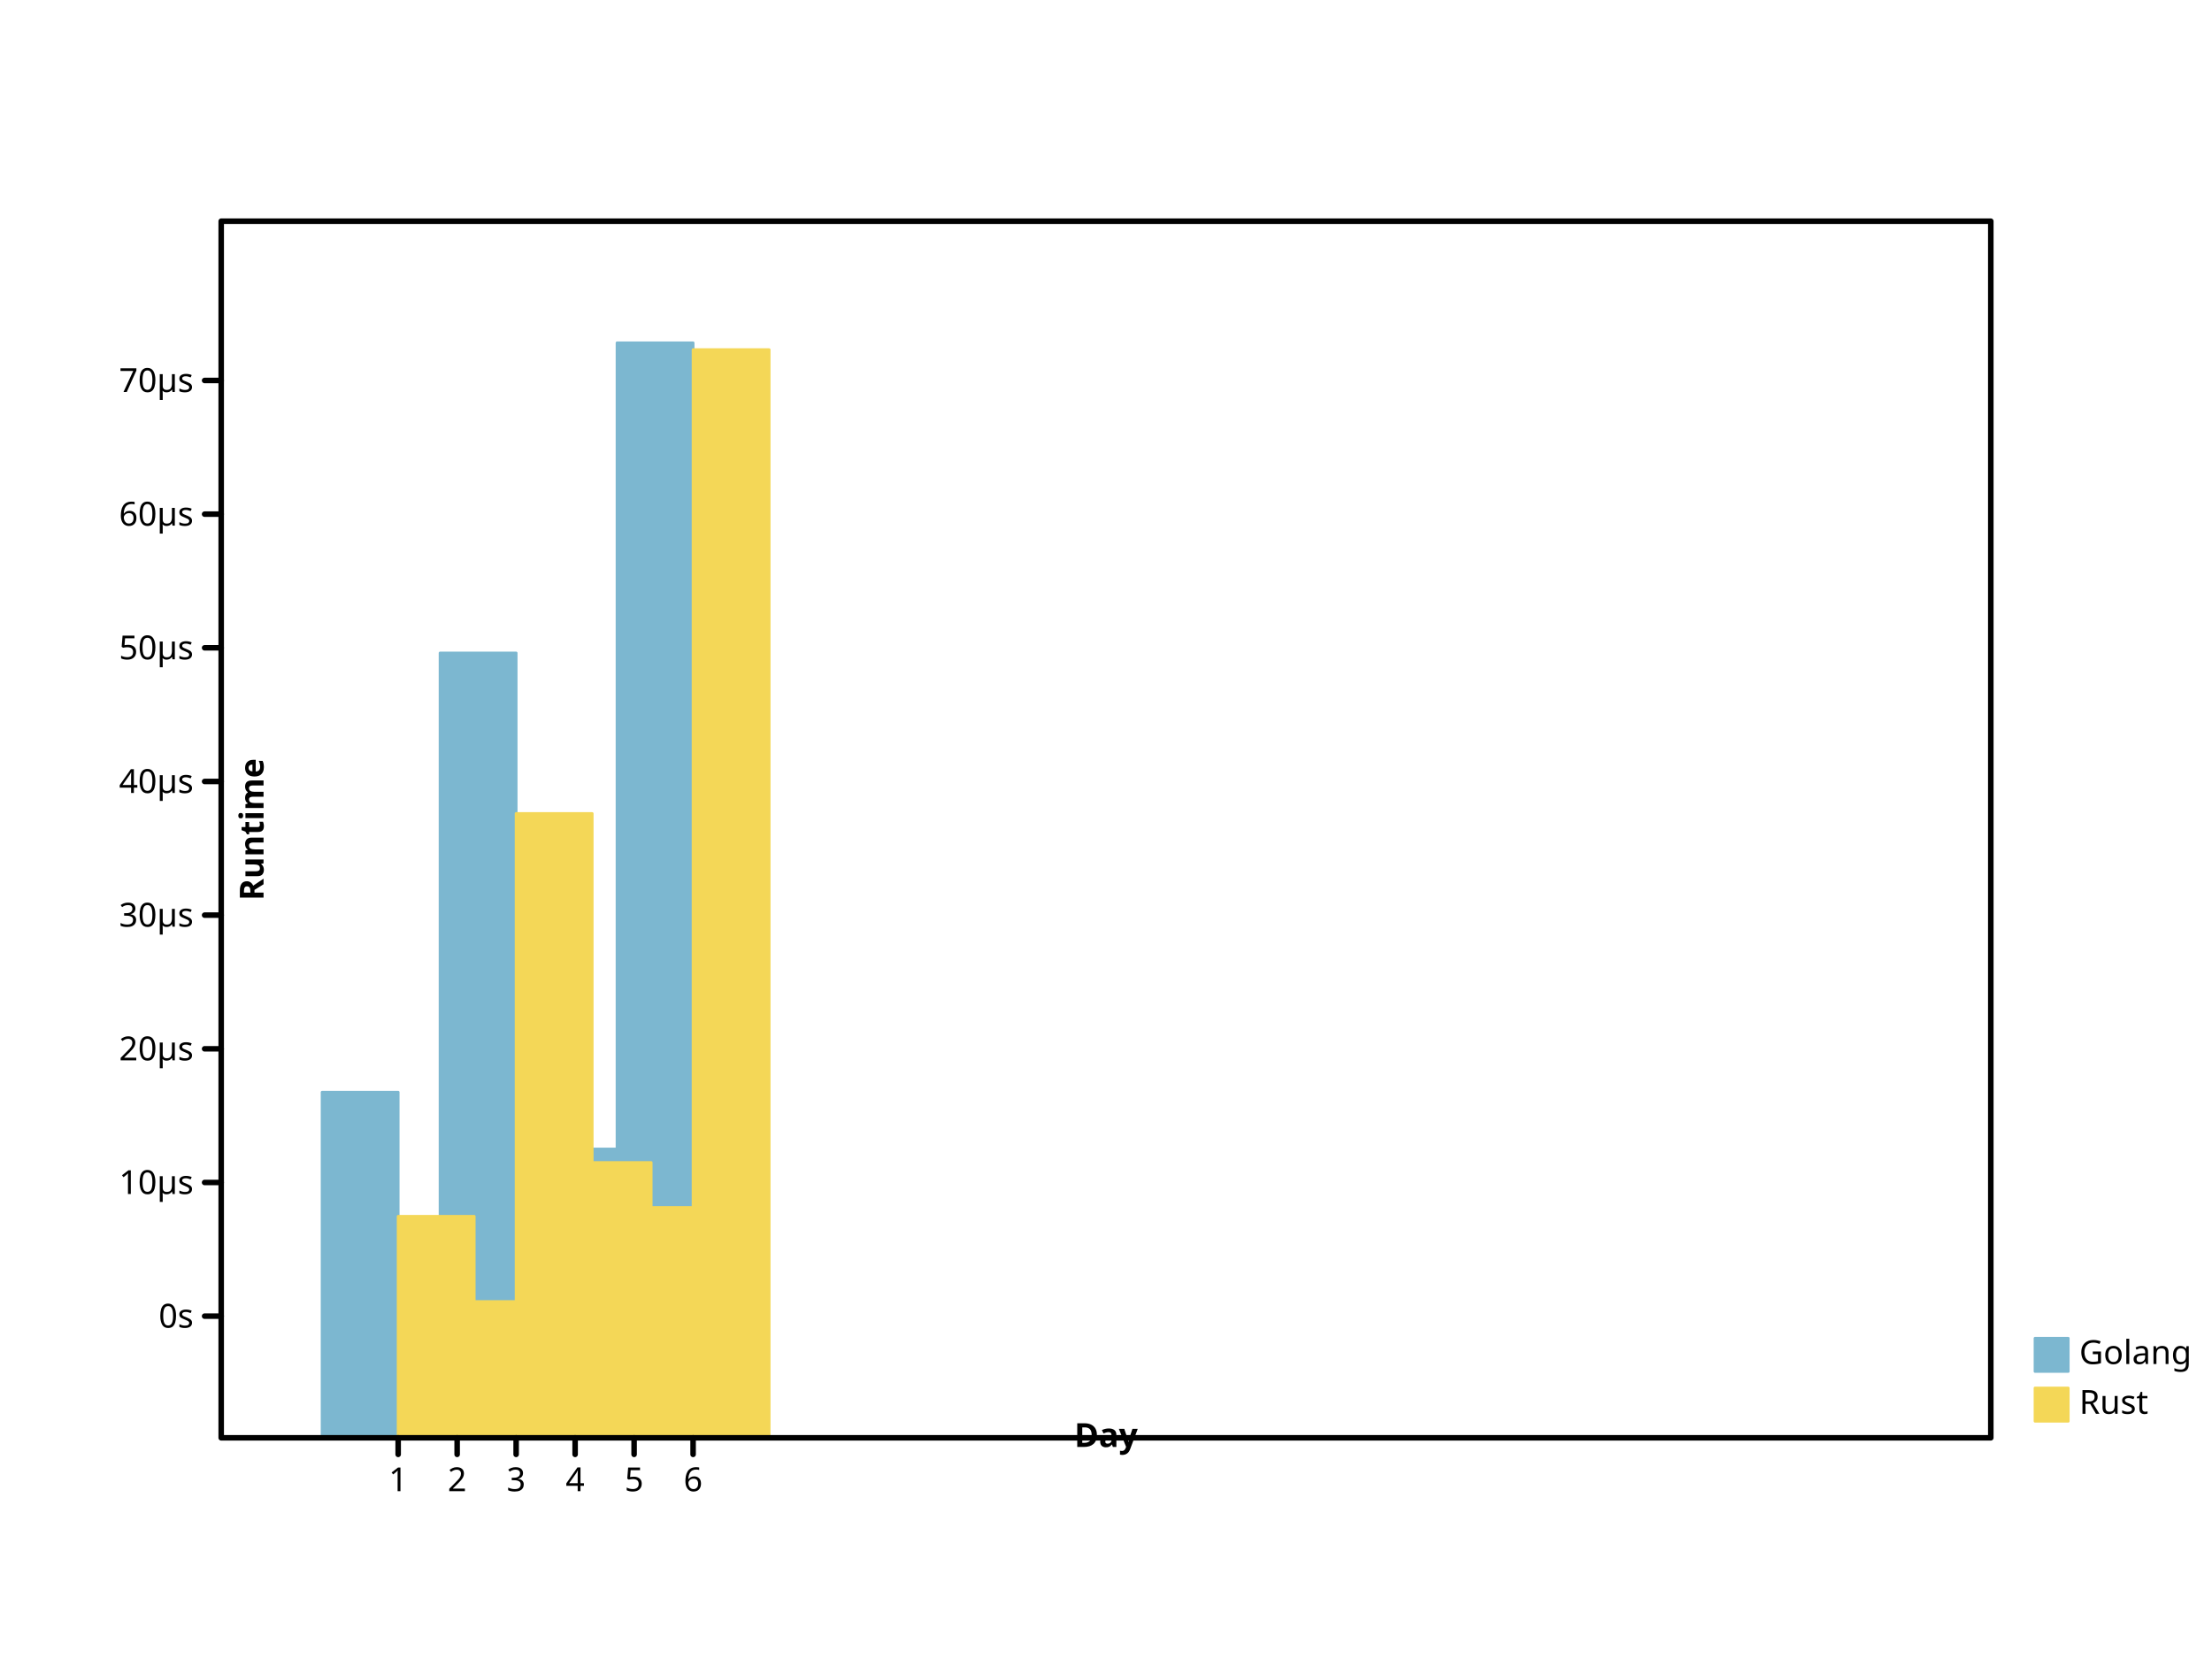
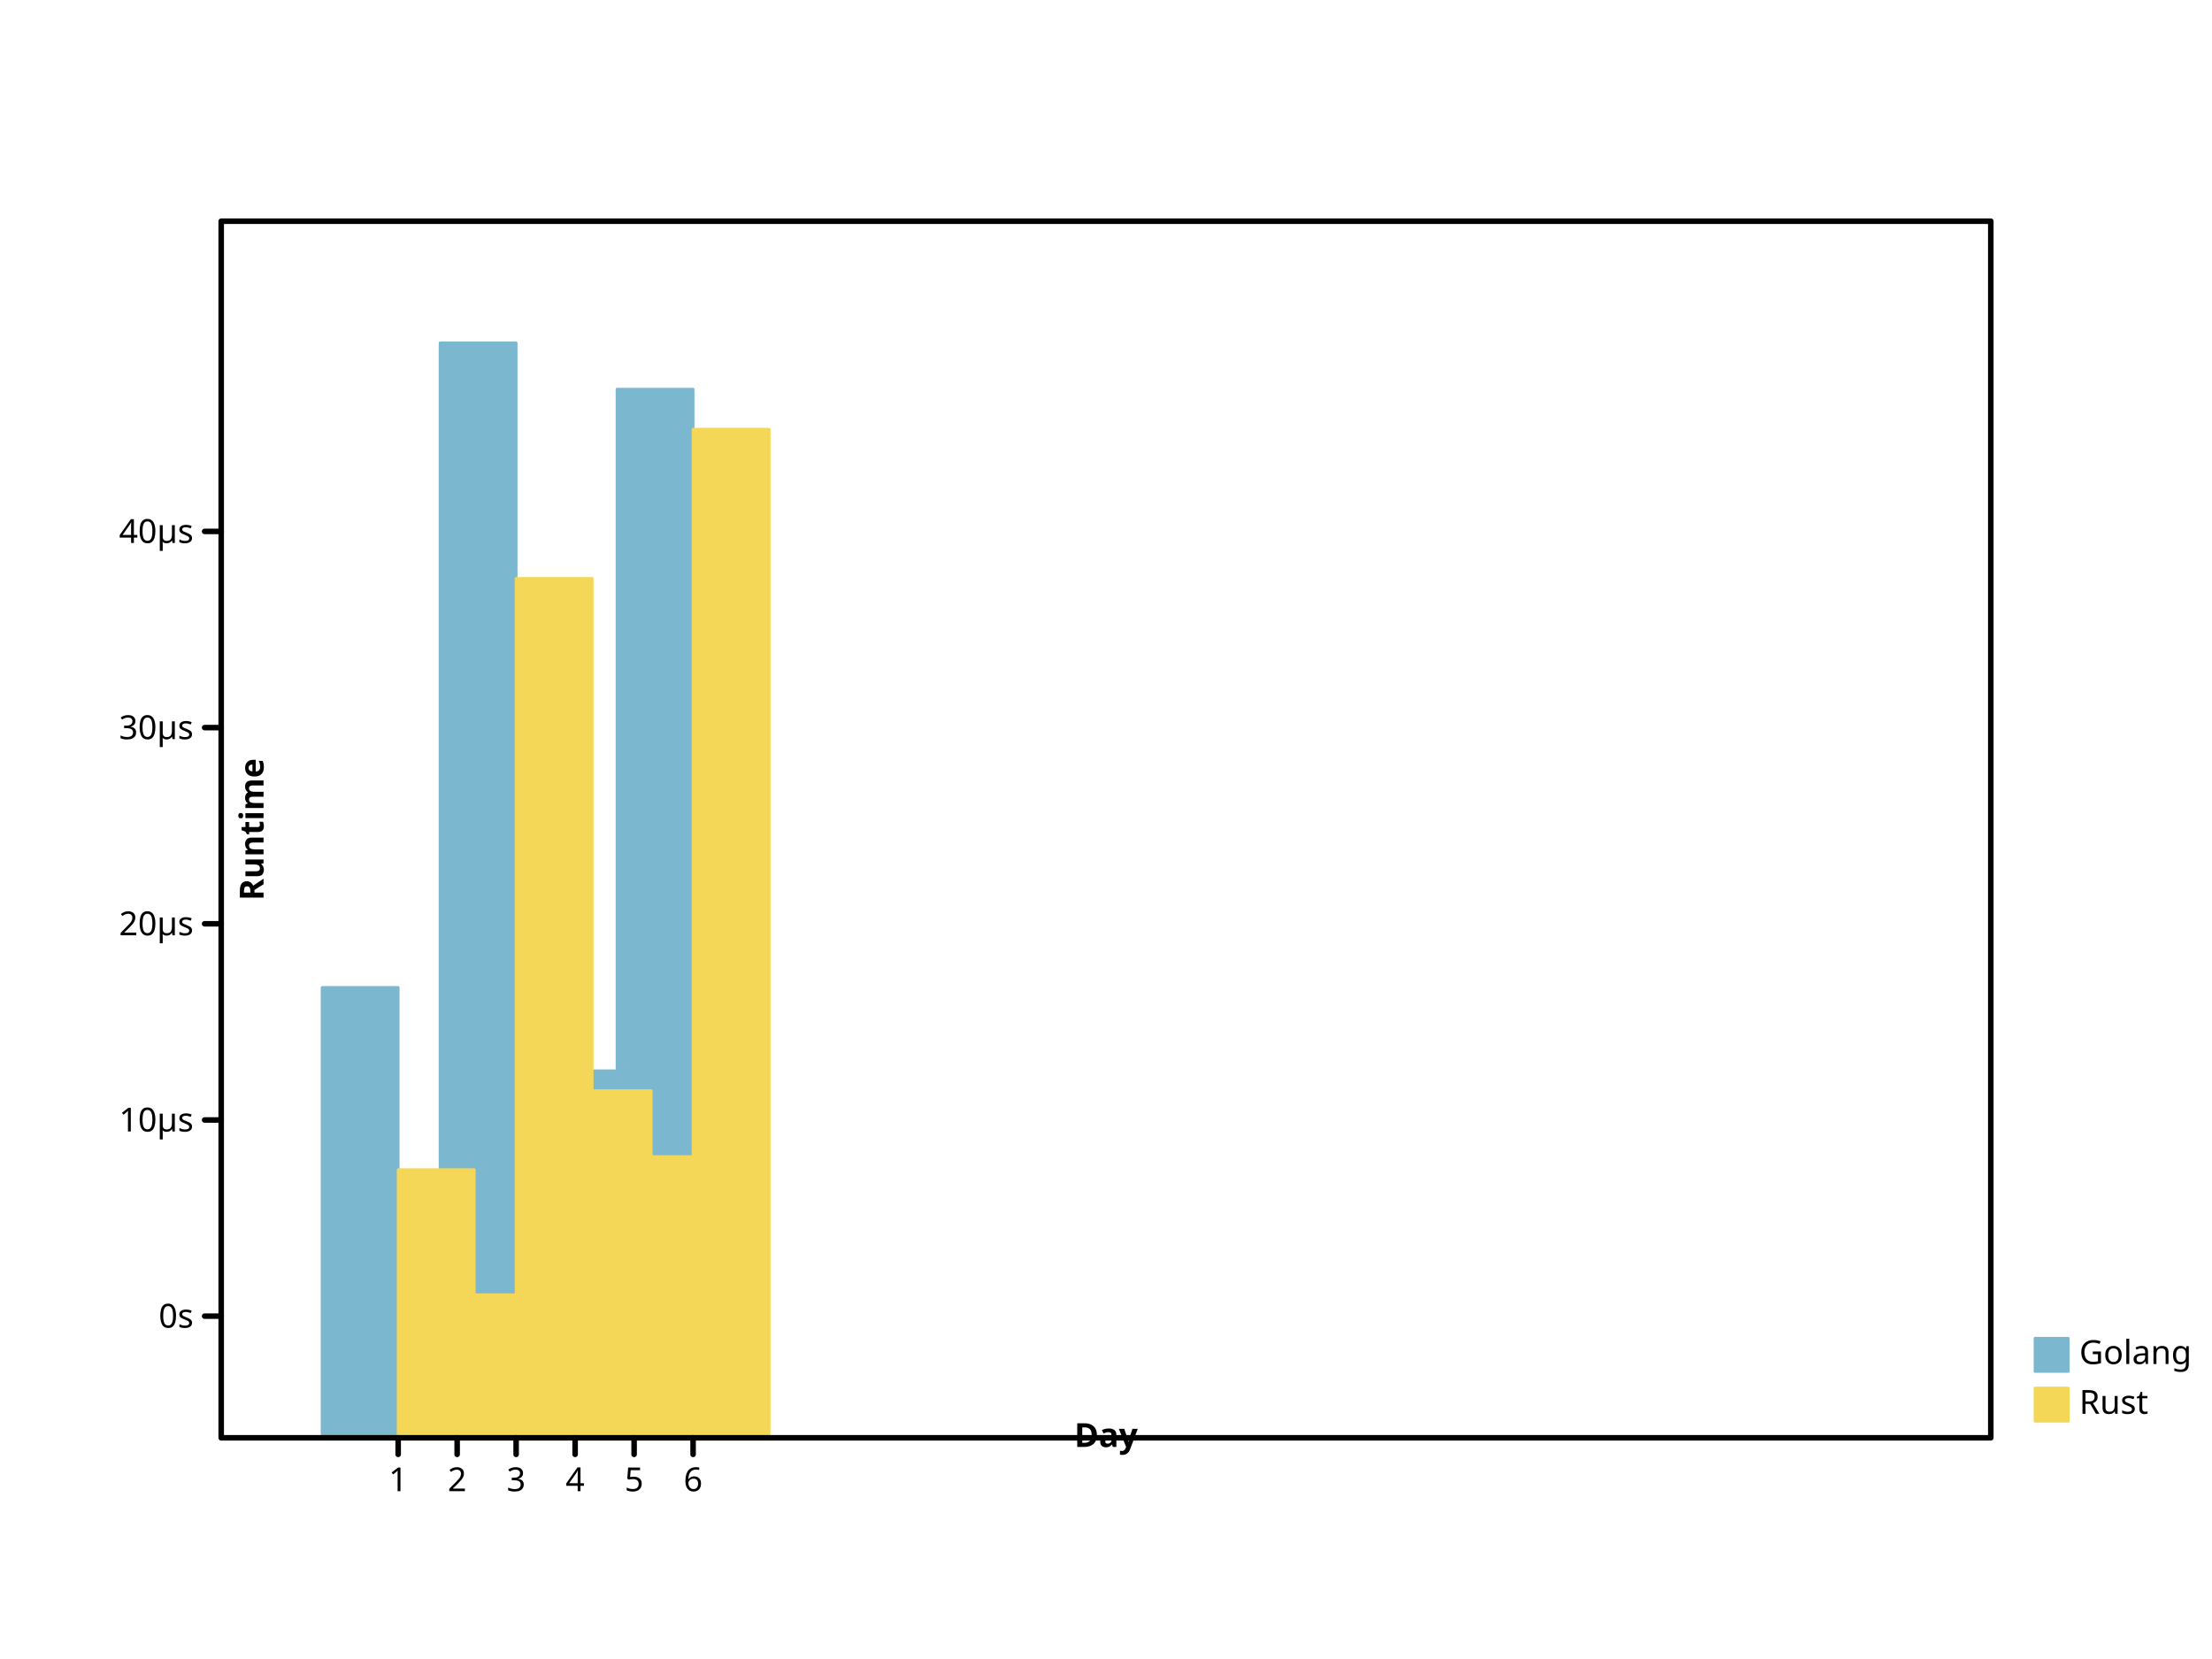
- <svg xmlns="http://www.w3.org/2000/svg" preserveAspectRatio="xMidYMid meet" width="800" height="600" viewbox="0 0 800 600">
+ <svg xmlns="http://www.w3.org/2000/svg" width="800" height="600" viewbox="0 0 800 600" preserveAspectRatio="xMidYMid meet">
  <defs>
-     <marker refX="5" refY="5" markerUnits="userSpaceOnUse" markerWidth="2%" markerHeight="2%" id="circle" viewBox="0 0 10 10 ">
+     <marker markerUnits="userSpaceOnUse" markerWidth="2%" markerHeight="2%" id="circle" viewBox="0 0 10 10 " refX="5" refY="5">
      <circle cx="5" cy="5" r="3" fill="none" stroke="black" />
    </marker>
    <marker markerWidth="2%" markerHeight="2%" id="filled-circle" viewBox="0 0 10 10 " refX="5" refY="5" markerUnits="userSpaceOnUse">
-       <circle cx="5" cy="5" r="3" fill="black" stroke="none" />
+       <circle cy="5" r="3" fill="black" stroke="none" cx="5" />
    </marker>
    <marker refY="5" markerUnits="userSpaceOnUse" markerWidth="2%" markerHeight="2%" id="square" viewBox="0 0 10 10 " refX="5">
-       <rect x="2" y="2" width="6" height="6" fill="none" stroke="black" />
+       <rect height="6" fill="none" stroke="black" x="2" y="2" width="6" />
    </marker>
-     <marker id="filled-square" viewBox="0 0 10 10 " refX="5" refY="5" markerUnits="userSpaceOnUse" markerWidth="2%" markerHeight="2%">
-       <rect width="6" height="6" fill="black" stroke="none" x="2" y="2" />
+     <marker markerHeight="2%" id="filled-square" viewBox="0 0 10 10 " refX="5" refY="5" markerUnits="userSpaceOnUse" markerWidth="2%">
+       <rect height="6" fill="black" stroke="none" x="2" y="2" width="6" />
    </marker>
  </defs>
-   <g stroke-width="1px" stroke-linecap="round" stroke-linejoin="round" transform="translate(80 520 )scale(1 -1 )" fill="hsl(198, 47%, 65%)" stroke="hsl(198, 47%, 65%)">
-     <rect x="3.650000e+01" y="0" width="2.750000e+01" height="1.249879e+02" vector-effect="non-scaling-stroke" />
-     <rect height="6.574439e+01" vector-effect="non-scaling-stroke" x="5.783333e+01" y="0" width="2.750000e+01" />
-     <rect width="2.750000e+01" height="2.838361e+02" vector-effect="non-scaling-stroke" x="7.916667e+01" y="0" />
-     <rect vector-effect="non-scaling-stroke" x="1.005000e+02" y="0" width="2.750000e+01" height="1.414582e+02" />
-     <rect width="2.750000e+01" height="1.044473e+02" vector-effect="non-scaling-stroke" x="1.218333e+02" y="0" />
-     <rect height="396" vector-effect="non-scaling-stroke" x="1.431667e+02" y="0" width="2.750000e+01" />
+   <g stroke-linejoin="round" transform="translate(80 520 )scale(1 -1 )" fill="hsl(198, 47%, 65%)" stroke="hsl(198, 47%, 65%)" stroke-width="1px" stroke-linecap="round">
+     <rect vector-effect="non-scaling-stroke" x="3.650000e+01" y="0" width="2.750000e+01" height="1.628635e+02" />
+     <rect width="2.750000e+01" height="7.591357e+01" vector-effect="non-scaling-stroke" x="5.783333e+01" y="0" />
+     <rect width="2.750000e+01" height="396" vector-effect="non-scaling-stroke" x="7.916667e+01" y="0" />
+     <rect width="2.750000e+01" height="1.870364e+02" vector-effect="non-scaling-stroke" x="1.005000e+02" y="0" />
+     <rect height="1.327166e+02" vector-effect="non-scaling-stroke" x="1.218333e+02" y="0" width="2.750000e+01" />
+     <rect vector-effect="non-scaling-stroke" x="1.431667e+02" y="0" width="2.750000e+01" height="3.792344e+02" />
  </g>
-   <g fill="hsl(49, 88%, 65%)" stroke="hsl(49, 88%, 65%)" stroke-width="1px" stroke-linecap="round" stroke-linejoin="round" transform="translate(80 520 )scale(1 -1 )">
-     <rect height="8.009723e+01" vector-effect="non-scaling-stroke" x="64" y="0" width="2.750000e+01" />
-     <rect x="8.533333e+01" y="0" width="2.750000e+01" height="4.926932e+01" vector-effect="non-scaling-stroke" />
-     <rect vector-effect="non-scaling-stroke" x="1.066667e+02" y="0" width="2.750000e+01" height="2.257769e+02" />
-     <rect x="128" y="0" width="2.750000e+01" height="9.955503e+01" vector-effect="non-scaling-stroke" />
-     <rect x="1.493333e+02" y="0" width="2.750000e+01" height="8.330233e+01" vector-effect="non-scaling-stroke" />
-     <rect vector-effect="non-scaling-stroke" x="1.706667e+02" y="0" width="2.750000e+01" height="3.935442e+02" />
+   <g stroke-linejoin="round" transform="translate(80 520 )scale(1 -1 )" fill="hsl(49, 88%, 65%)" stroke="hsl(49, 88%, 65%)" stroke-width="1px" stroke-linecap="round">
+     <rect width="2.750000e+01" height="9.697880e+01" vector-effect="non-scaling-stroke" x="64" y="0" />
+     <rect x="8.533333e+01" y="0" width="2.750000e+01" height="5.173361e+01" vector-effect="non-scaling-stroke" />
+     <rect y="0" width="2.750000e+01" height="3.107884e+02" vector-effect="non-scaling-stroke" x="1.066667e+02" />
+     <rect width="2.750000e+01" height="1.255364e+02" vector-effect="non-scaling-stroke" x="128" y="0" />
+     <rect vector-effect="non-scaling-stroke" x="1.493333e+02" y="0" width="2.750000e+01" height="1.016828e+02" />
+     <rect y="0" width="2.750000e+01" height="3.647605e+02" vector-effect="non-scaling-stroke" x="1.706667e+02" />
  </g>
-   <g fill="hsl(198, 47%, 65%)" stroke-linecap="round" font-weight="normal" dominant-baseline="hanging" stroke="hsl(198, 47%, 65%)" font-family="sans-serif" font-size="12px" text-anchor="start" stroke-width="1px" stroke-linejoin="round" font-style="normal">
-     <rect height="12" vector-effect="non-scaling-stroke" x="736" y="484" width="12" />
-     <g stroke="black" fill="black">
+   <g font-style="normal" stroke="hsl(198, 47%, 65%)" stroke-width="1px" stroke-linejoin="round" stroke-linecap="round" dominant-baseline="hanging" font-family="sans-serif" fill="hsl(198, 47%, 65%)" font-weight="normal" text-anchor="start" font-size="12px">
+     <rect width="12" height="12" vector-effect="non-scaling-stroke" x="736" y="484" />
+     <g fill="black" stroke="black">
      <text y="484" dominant-baseline="hanging" stroke="none" vector-effect="non-scaling-stroke" x="752">Golang</text>
    </g>
-     <g dominant-baseline="hanging" stroke="hsl(49, 88%, 65%)" font-style="normal" fill="hsl(49, 88%, 65%)" stroke-width="1px" stroke-linejoin="round" stroke-linecap="round" font-weight="normal" font-size="12px" text-anchor="start" font-family="sans-serif">
-       <rect vector-effect="non-scaling-stroke" x="736" y="502" width="12" height="12" />
+     <g stroke="hsl(49, 88%, 65%)" stroke-width="1px" stroke-linejoin="round" text-anchor="start" dominant-baseline="hanging" font-style="normal" fill="hsl(49, 88%, 65%)" font-family="sans-serif" font-size="12px" stroke-linecap="round" font-weight="normal">
+       <rect y="502" width="12" height="12" vector-effect="non-scaling-stroke" x="736" />
      <g fill="black" stroke="black">
-         <text dominant-baseline="hanging" stroke="none" vector-effect="non-scaling-stroke" x="752" y="502">Rust</text>
-         <g fill="none" stroke-width="2px" font-weight="normal" stroke-linecap="round" font-style="normal" font-family="sans-serif" stroke-linejoin="round" font-size="12px" text-anchor="start" dominant-baseline="hanging">
-           <rect vector-effect="non-scaling-stroke" x="80" y="80" width="640" height="440" />
+         <text stroke="none" vector-effect="non-scaling-stroke" x="752" y="502" dominant-baseline="hanging">Rust</text>
+         <g font-size="12px" dominant-baseline="hanging" font-style="normal" stroke-width="2px" fill="none" stroke-linejoin="round" font-family="sans-serif" stroke-linecap="round" font-weight="normal" text-anchor="start">
+           <rect width="640" height="440" vector-effect="non-scaling-stroke" x="80" y="80" />
        </g>
-         <g font-family="sans-serif" text-anchor="start" stroke-linecap="round" font-weight="normal" dominant-baseline="hanging" transform="translate(80 520 )scale(1 -1 )" stroke="black" stroke-width="2px" font-style="normal" stroke-linejoin="round" font-size="12px" fill="none">
+         <g font-family="sans-serif" transform="translate(80 520 )scale(1 -1 )" fill="none" stroke="black" stroke-width="2px" stroke-linecap="round" font-weight="normal" stroke-linejoin="round" font-style="normal" dominant-baseline="hanging" text-anchor="start" font-size="12px">
          <path vector-effect="non-scaling-stroke" d="M64,0 L64,-6 M8.533333e+01,0 L8.533333e+01,-6 M1.066667e+02,0 L1.066667e+02,-6 M128,0 L128,-6 M1.493333e+02,0 L1.493333e+02,-6 M1.706667e+02,0 L1.706667e+02,-6 " />
        </g>
-         <g stroke-width="2px" font-family="sans-serif" font-size="12px" stroke-linecap="round" dominant-baseline="hanging" stroke="black" stroke-linejoin="round" text-anchor="middle" fill="black" font-style="normal" font-weight="normal" transform="translate(80 520 )scale(1 1 )">
-           <text x="64" y="10" dominant-baseline="hanging" stroke="none" vector-effect="non-scaling-stroke">1</text>
-           <text vector-effect="non-scaling-stroke" x="8.533333e+01" y="10" dominant-baseline="hanging" stroke="none">2</text>
-           <text dominant-baseline="hanging" stroke="none" vector-effect="non-scaling-stroke" x="1.066667e+02" y="10">3</text>
+         <g fill="black" stroke-linejoin="round" font-style="normal" dominant-baseline="hanging" font-size="12px" stroke-linecap="round" font-weight="normal" text-anchor="middle" transform="translate(80 520 )scale(1 1 )" stroke="black" stroke-width="2px" font-family="sans-serif">
+           <text dominant-baseline="hanging" stroke="none" vector-effect="non-scaling-stroke" x="64" y="10">1</text>
+           <text stroke="none" vector-effect="non-scaling-stroke" x="8.533333e+01" y="10" dominant-baseline="hanging">2</text>
+           <text stroke="none" vector-effect="non-scaling-stroke" x="1.066667e+02" y="10" dominant-baseline="hanging">3</text>
          <text x="128" y="10" dominant-baseline="hanging" stroke="none" vector-effect="non-scaling-stroke">4</text>
-           <text y="10" dominant-baseline="hanging" stroke="none" vector-effect="non-scaling-stroke" x="1.493333e+02">5</text>
-           <text dominant-baseline="hanging" stroke="none" vector-effect="non-scaling-stroke" x="1.706667e+02" y="10">6</text>
+           <text x="1.493333e+02" y="10" dominant-baseline="hanging" stroke="none" vector-effect="non-scaling-stroke">5</text>
+           <text y="10" dominant-baseline="hanging" stroke="none" vector-effect="non-scaling-stroke" x="1.706667e+02">6</text>
        </g>
-         <g stroke-linejoin="round" font-family="sans-serif" font-size="12px" stroke="black" font-style="normal" dominant-baseline="baseline" transform="translate(80 520 )scale(1 1 )rotate(0 0 0 )" fill="black" stroke-width="2px" text-anchor="middle" stroke-linecap="round" font-weight="bold">
-           <text y="-6" dominant-baseline="baseline" stroke="none" vector-effect="non-scaling-stroke" x="320">Day</text>
+         <g stroke-linecap="round" font-weight="bold" stroke="black" stroke-linejoin="round" font-style="normal" font-size="12px" transform="translate(80 520 )scale(1 1 )rotate(0 0 0 )" text-anchor="middle" dominant-baseline="baseline" fill="black" stroke-width="2px" font-family="sans-serif">
+           <text vector-effect="non-scaling-stroke" x="320" y="-6" dominant-baseline="baseline" stroke="none">Day</text>
        </g>
-         <g transform="translate(80 520 )scale(1 -1 )" stroke="black" stroke-linejoin="round" font-family="sans-serif" font-size="12px" fill="black" font-weight="bold" stroke-width="2px" text-anchor="middle" stroke-linecap="round" font-style="normal" dominant-baseline="baseline">
-           <path d="M0,44 L-6,44 M0,9.234235e+01 L-6,9.234235e+01 M0,1.406847e+02 L-6,1.406847e+02 M0,1.890271e+02 L-6,1.890271e+02 M0,2.373694e+02 L-6,2.373694e+02 M0,2.857118e+02 L-6,2.857118e+02 M0,3.340541e+02 L-6,3.340541e+02 M0,3.823965e+02 L-6,3.823965e+02 " vector-effect="non-scaling-stroke" />
+         <g font-style="normal" stroke-linecap="round" text-anchor="middle" transform="translate(80 520 )scale(1 -1 )" stroke-width="2px" font-family="sans-serif" font-size="12px" font-weight="bold" dominant-baseline="baseline" fill="black" stroke="black" stroke-linejoin="round">
+           <path vector-effect="non-scaling-stroke" d="M0,44 L-6,44 M0,1.149506e+02 L-6,1.149506e+02 M0,1.859012e+02 L-6,1.859012e+02 M0,2.568517e+02 L-6,2.568517e+02 M0,3.278023e+02 L-6,3.278023e+02 " />
        </g>
-         <g stroke-width="2px" stroke-linejoin="round" font-family="sans-serif" text-anchor="end" stroke="black" dominant-baseline="middle" fill="black" font-size="12px" stroke-linecap="round" font-style="normal" font-weight="normal" transform="translate(80 520 )scale(1 1 )">
+         <g stroke-linecap="round" dominant-baseline="middle" transform="translate(80 520 )scale(1 1 )" fill="black" stroke="black" stroke-width="2px" stroke-linejoin="round" font-weight="normal" text-anchor="end" font-family="sans-serif" font-size="12px" font-style="normal">
          <text dominant-baseline="middle" stroke="none" vector-effect="non-scaling-stroke" x="-10" y="-44">0s</text>
-           <text x="-10" y="-9.234235e+01" dominant-baseline="middle" stroke="none" vector-effect="non-scaling-stroke">10µs</text>
-           <text x="-10" y="-1.406847e+02" dominant-baseline="middle" stroke="none" vector-effect="non-scaling-stroke">20µs</text>
-           <text dominant-baseline="middle" stroke="none" vector-effect="non-scaling-stroke" x="-10" y="-1.890271e+02">30µs</text>
-           <text vector-effect="non-scaling-stroke" x="-10" y="-2.373694e+02" dominant-baseline="middle" stroke="none">40µs</text>
-           <text y="-2.857118e+02" dominant-baseline="middle" stroke="none" vector-effect="non-scaling-stroke" x="-10">50µs</text>
-           <text dominant-baseline="middle" stroke="none" vector-effect="non-scaling-stroke" x="-10" y="-3.340541e+02">60µs</text>
-           <text vector-effect="non-scaling-stroke" x="-10" y="-3.823965e+02" dominant-baseline="middle" stroke="none">70µs</text>
+           <text dominant-baseline="middle" stroke="none" vector-effect="non-scaling-stroke" x="-10" y="-1.149506e+02">10µs</text>
+           <text y="-1.859012e+02" dominant-baseline="middle" stroke="none" vector-effect="non-scaling-stroke" x="-10">20µs</text>
+           <text stroke="none" vector-effect="non-scaling-stroke" x="-10" y="-2.568517e+02" dominant-baseline="middle">30µs</text>
+           <text dominant-baseline="middle" stroke="none" vector-effect="non-scaling-stroke" x="-10" y="-3.278023e+02">40µs</text>
        </g>
-         <g font-weight="bold" dominant-baseline="hanging" transform="translate(80 520 )scale(1 1 )rotate(-90 0 0 )" stroke-width="2px" stroke-linejoin="round" font-size="12px" text-anchor="middle" font-style="normal" font-family="sans-serif" fill="black" stroke-linecap="round" stroke="black">
+         <g font-family="sans-serif" font-size="12px" stroke-linecap="round" font-weight="bold" font-style="normal" transform="translate(80 520 )scale(1 1 )rotate(-90 0 0 )" stroke="black" stroke-width="2px" dominant-baseline="hanging" fill="black" stroke-linejoin="round" text-anchor="middle">
          <text y="6" dominant-baseline="hanging" stroke="none" vector-effect="non-scaling-stroke" x="220">Runtime</text>
        </g>
      </g>
    </g>
  </g>
</svg>
